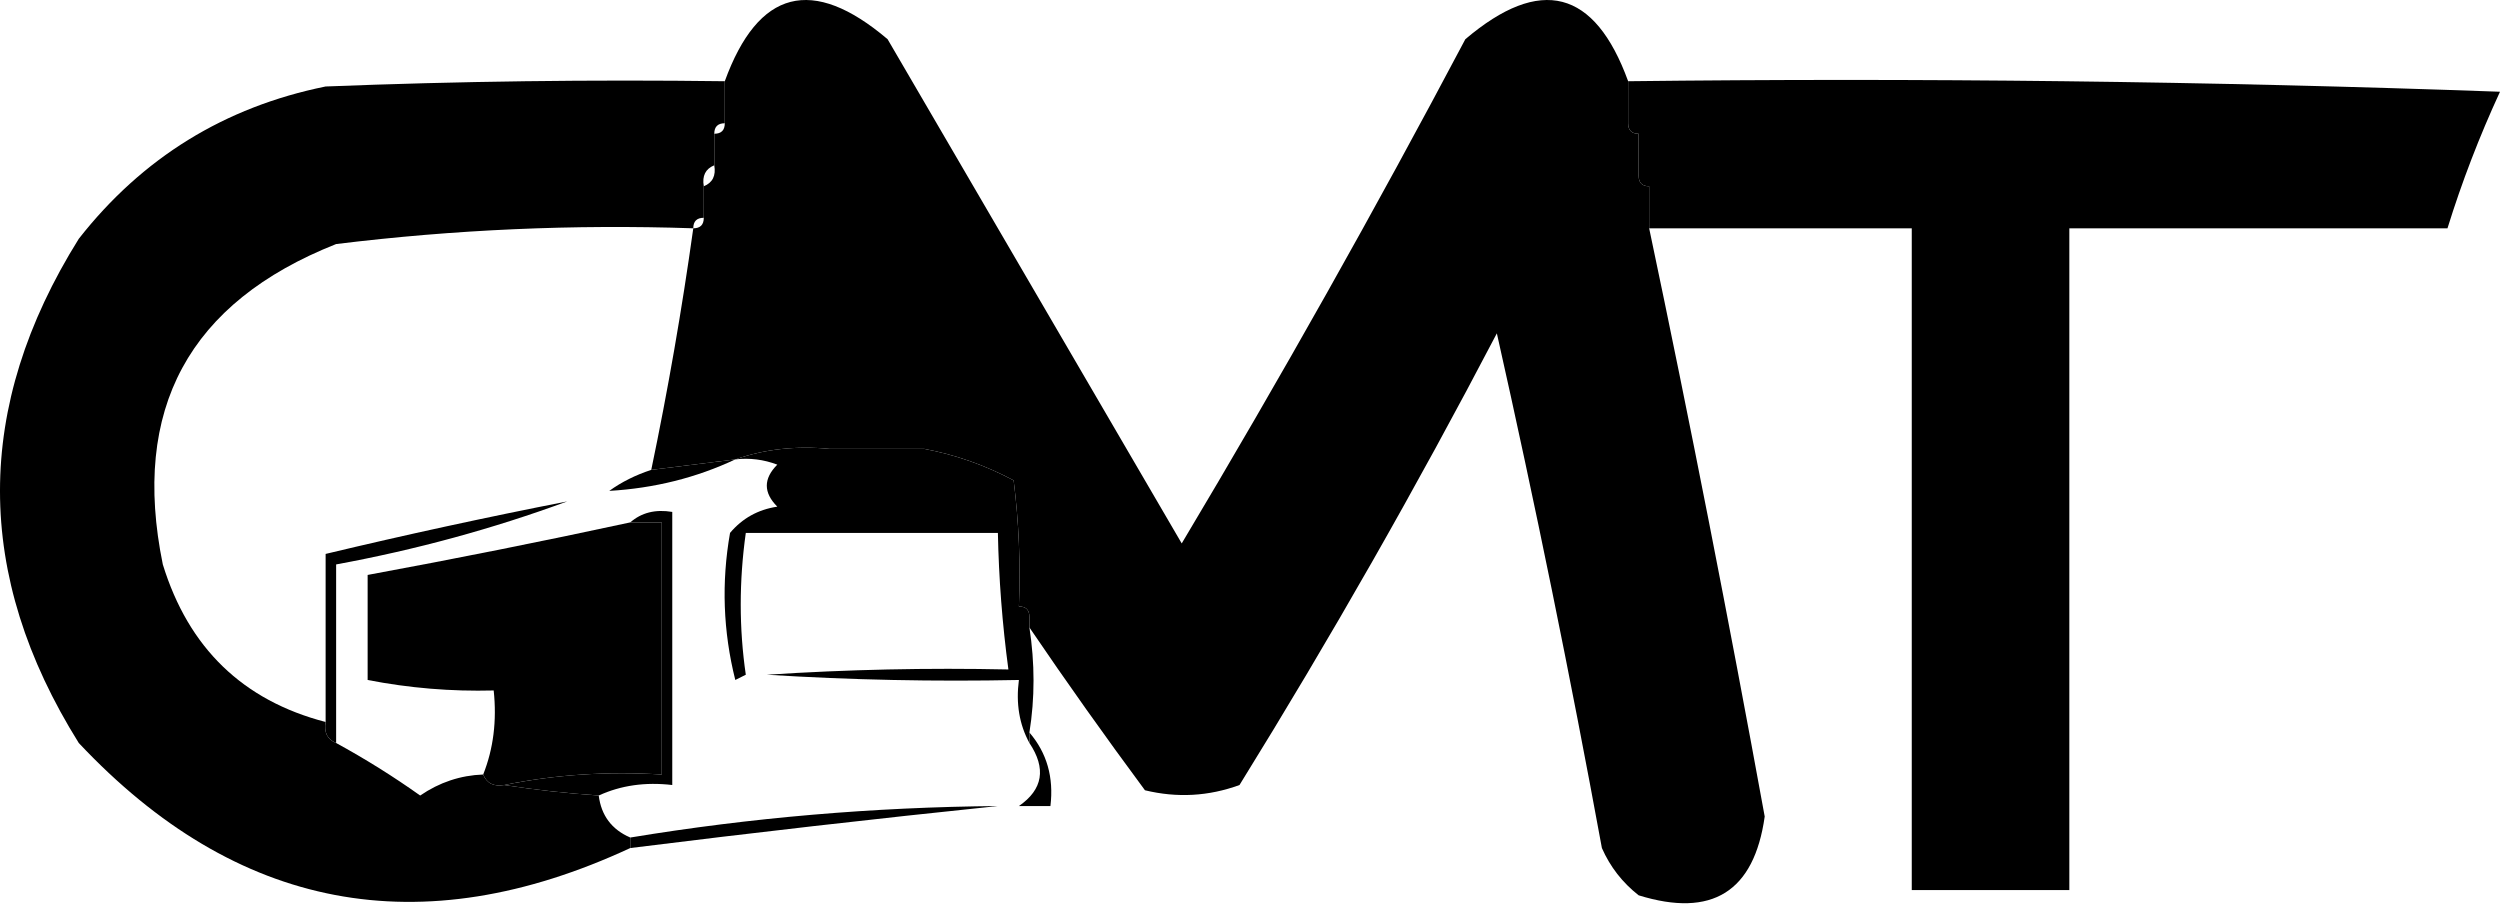
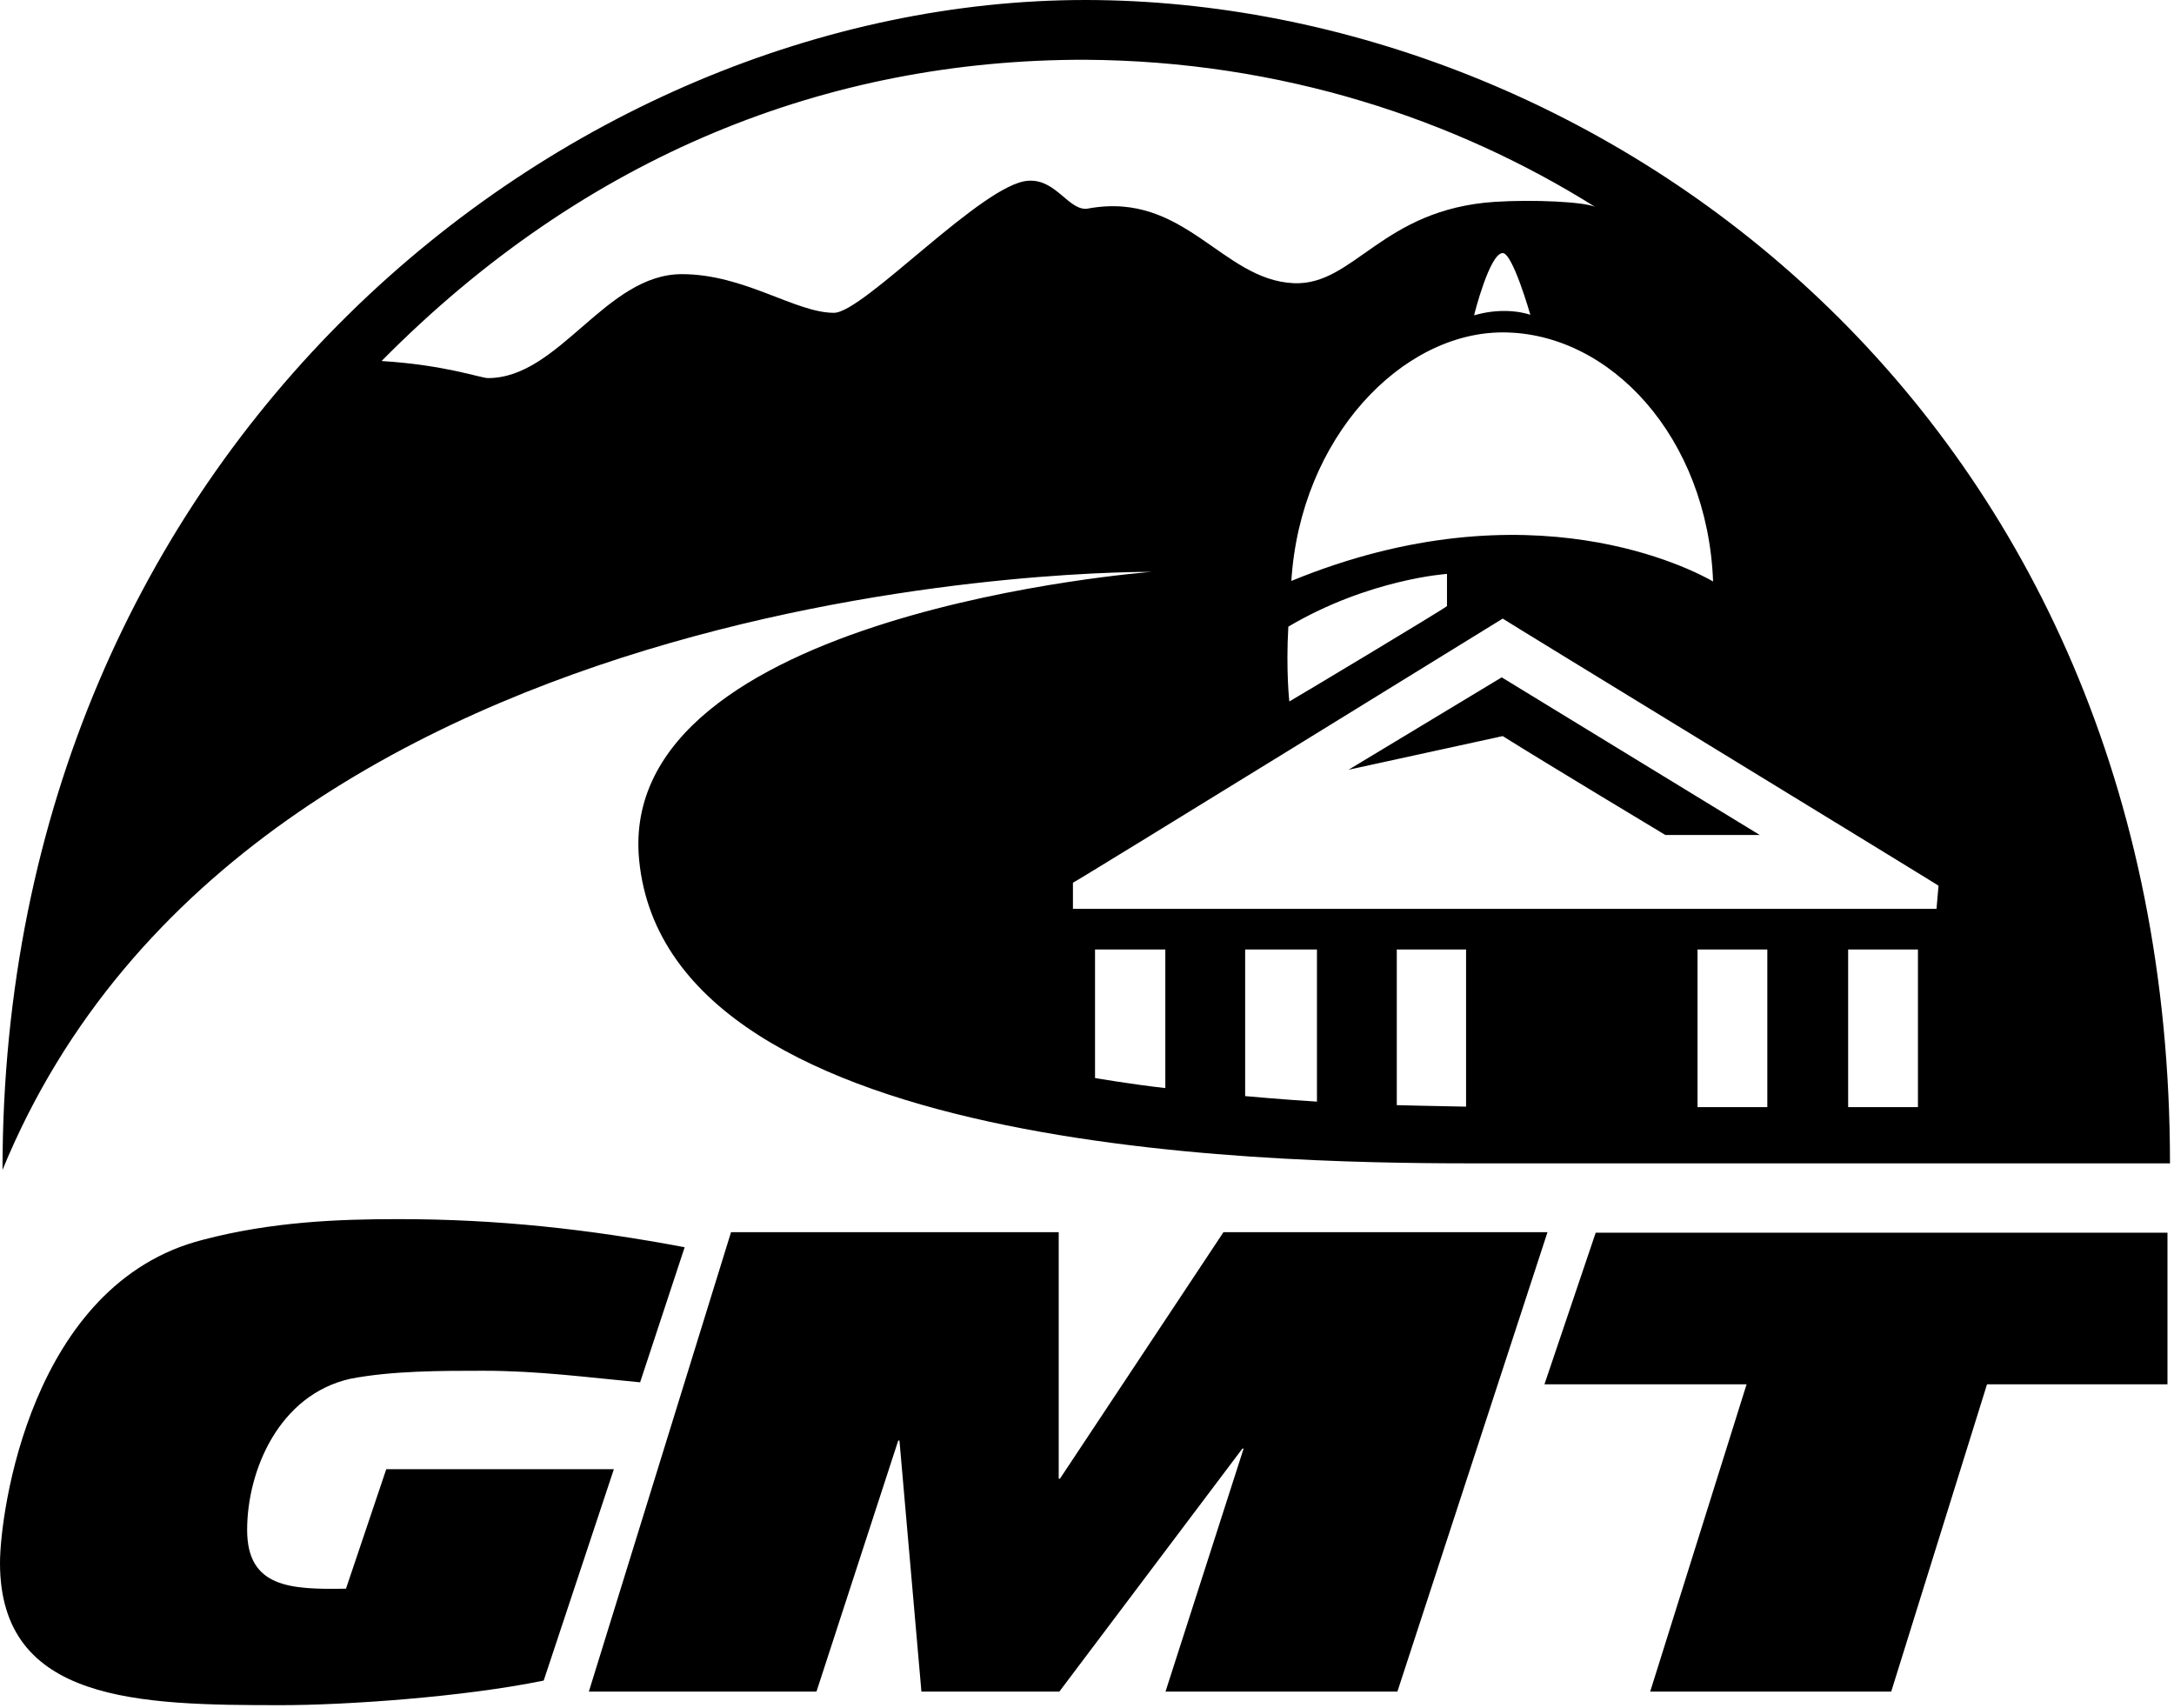
- <svg xmlns="http://www.w3.org/2000/svg" width="128" height="47" viewBox="0 0 128 47" fill="none">
-   <path fill-rule="evenodd" clip-rule="evenodd" d="M83.361 4.159C83.361 4.876 83.361 5.593 83.361 6.311C83.361 6.669 83.54 6.848 83.899 6.848C83.899 7.565 83.899 8.283 83.899 9C83.899 9.358 84.078 9.537 84.437 9.537C84.437 10.255 84.437 10.972 84.437 11.689C86.543 21.678 88.514 31.717 90.353 41.806C89.809 45.66 87.658 47.005 83.899 45.84C83.066 45.187 82.439 44.38 82.017 43.42C80.397 34.596 78.604 25.812 76.639 17.067C72.519 24.95 68.127 32.659 63.462 40.193C61.882 40.771 60.269 40.861 58.622 40.462C56.572 37.694 54.6 34.916 52.706 32.126C52.706 31.946 52.706 31.767 52.706 31.588C52.706 31.229 52.527 31.05 52.168 31.05C52.257 28.891 52.167 26.74 51.899 24.596C50.453 23.824 48.929 23.286 47.328 22.983C46.313 20.775 45.147 18.623 43.832 16.529C43.142 18.634 42.694 20.785 42.487 22.983C40.759 22.816 39.146 22.995 37.647 23.521C36.213 23.7 34.779 23.879 33.344 24.058C34.2 19.96 34.917 15.836 35.496 11.689C35.854 11.689 36.034 11.509 36.034 11.151C36.034 10.613 36.034 10.075 36.034 9.537C36.484 9.354 36.664 8.995 36.571 8.462C36.571 7.924 36.571 7.386 36.571 6.848C36.93 6.848 37.109 6.669 37.109 6.311C37.109 5.593 37.109 4.876 37.109 4.159C38.819 -0.54 41.598 -1.257 45.445 2.008C50.465 10.613 55.485 19.218 60.504 27.823C65.56 19.356 70.4 10.751 75.025 2.008C78.873 -1.257 81.651 -0.54 83.361 4.159ZM47.328 22.983C45.714 22.983 44.101 22.983 42.487 22.983C42.694 20.785 43.142 18.634 43.832 16.529C45.147 18.623 46.313 20.775 47.328 22.983Z" fill="currentColor" />
-   <path fill-rule="evenodd" clip-rule="evenodd" d="M37.109 4.159C37.109 4.876 37.109 5.593 37.109 6.311C36.751 6.311 36.571 6.49 36.571 6.848C36.571 7.386 36.571 7.924 36.571 8.462C36.121 8.646 35.941 9.004 36.034 9.537C36.034 10.075 36.034 10.613 36.034 11.151C35.675 11.151 35.496 11.33 35.496 11.689C29.371 11.482 23.276 11.751 17.21 12.495C9.666 15.484 6.708 20.951 8.336 28.899C9.653 33.175 12.432 35.864 16.672 36.966C16.58 37.499 16.759 37.858 17.21 38.042C18.696 38.853 20.13 39.749 21.513 40.731C22.499 40.056 23.574 39.697 24.739 39.655C24.923 40.106 25.282 40.285 25.815 40.193C27.419 40.442 29.033 40.621 30.655 40.731C30.783 41.755 31.321 42.472 32.269 42.882C32.269 43.061 32.269 43.24 32.269 43.42C21.515 48.415 12.103 46.623 4.034 38.042C-1.345 29.437 -1.345 20.831 4.034 12.226C7.286 8.078 11.499 5.479 16.672 4.428C23.482 4.159 30.294 4.07 37.109 4.159Z" fill="currentColor" />
-   <path fill-rule="evenodd" clip-rule="evenodd" d="M83.361 4.159C98.245 3.98 113.125 4.159 128 4.697C126.944 6.985 126.047 9.316 125.311 11.689C118.857 11.689 112.403 11.689 105.95 11.689C105.95 22.983 105.95 34.277 105.95 45.571C103.261 45.571 100.571 45.571 97.882 45.571C97.882 34.277 97.882 22.983 97.882 11.689C93.401 11.689 88.919 11.689 84.437 11.689C84.437 10.972 84.437 10.255 84.437 9.537C84.078 9.537 83.899 9.358 83.899 9C83.899 8.283 83.899 7.565 83.899 6.848C83.54 6.848 83.361 6.669 83.361 6.311C83.361 5.593 83.361 4.876 83.361 4.159Z" fill="currentColor" />
-   <path fill-rule="evenodd" clip-rule="evenodd" d="M37.647 23.521C39.146 22.995 40.759 22.816 42.487 22.983C44.101 22.983 45.714 22.983 47.328 22.983C48.929 23.286 50.453 23.824 51.899 24.596C52.167 26.74 52.257 28.891 52.168 31.05C52.527 31.05 52.706 31.229 52.706 31.588C52.706 31.767 52.706 31.946 52.706 32.126C52.987 33.958 52.987 35.75 52.706 37.504C52.706 37.683 52.706 37.862 52.706 38.042C52.189 37.093 52.009 36.017 52.168 34.815C47.862 34.904 43.559 34.815 39.261 34.546C43.38 34.277 47.503 34.187 51.63 34.277C51.318 31.959 51.139 29.628 51.092 27.285C46.79 27.285 42.487 27.285 38.185 27.285C37.839 29.752 37.839 32.172 38.185 34.546C38.006 34.636 37.826 34.725 37.647 34.815C37.022 32.324 36.933 29.814 37.378 27.285C38.008 26.536 38.815 26.088 39.798 25.941C39.081 25.224 39.081 24.507 39.798 23.79C39.103 23.526 38.386 23.436 37.647 23.521Z" fill="currentColor" />
-   <path fill-rule="evenodd" clip-rule="evenodd" d="M37.647 23.521C35.657 24.459 33.506 24.997 31.193 25.134C31.823 24.68 32.54 24.321 33.344 24.058C34.779 23.879 36.213 23.7 37.647 23.521Z" fill="currentColor" />
-   <path fill-rule="evenodd" clip-rule="evenodd" d="M32.269 26.747C32.843 26.245 33.56 26.066 34.42 26.21C34.42 30.871 34.42 35.532 34.42 40.193C33.044 40.031 31.789 40.21 30.655 40.731C29.033 40.621 27.419 40.442 25.815 40.193C28.399 39.662 31.089 39.483 33.882 39.655C33.882 35.352 33.882 31.05 33.882 26.747C33.344 26.747 32.807 26.747 32.269 26.747Z" fill="currentColor" />
-   <path fill-rule="evenodd" clip-rule="evenodd" d="M32.269 26.747C32.807 26.747 33.344 26.747 33.882 26.747C33.882 31.05 33.882 35.352 33.882 39.655C31.089 39.483 28.399 39.662 25.815 40.193C25.282 40.285 24.923 40.106 24.739 39.655C25.263 38.339 25.442 36.904 25.277 35.352C23.1 35.409 20.949 35.23 18.823 34.815C18.823 33.022 18.823 31.229 18.823 29.437C23.322 28.608 27.804 27.712 32.269 26.747Z" fill="currentColor" />
-   <path fill-rule="evenodd" clip-rule="evenodd" d="M29.042 25.672C25.245 27.07 21.301 28.146 17.21 28.899C17.21 31.946 17.21 34.994 17.21 38.042C16.759 37.858 16.58 37.499 16.672 36.966C16.672 34.098 16.672 31.229 16.672 28.361C20.777 27.379 24.901 26.483 29.042 25.672Z" fill="currentColor" />
-   <path fill-rule="evenodd" clip-rule="evenodd" d="M52.706 37.504C53.6 38.546 53.959 39.801 53.782 41.269C53.244 41.269 52.706 41.269 52.168 41.269C53.398 40.422 53.577 39.346 52.706 38.042C52.706 37.862 52.706 37.683 52.706 37.504Z" fill="currentColor" />
-   <path fill-rule="evenodd" clip-rule="evenodd" d="M51.092 41.269C44.828 41.918 38.553 42.635 32.269 43.42C32.269 43.24 32.269 43.061 32.269 42.882C38.436 41.863 44.711 41.325 51.092 41.269Z" fill="currentColor" />
+ <svg xmlns="http://www.w3.org/2000/svg" viewBox="0 0 433 340" version="1.1">
+   <g transform="matrix(1,0,0,1,-295.9,-177.9)">
+     <path fill="currentColor" d="M728.1,409.6L592.4,409.6C555.9,409.6 429.1,409.5 423.2,349.2C418.4,299.8 525.2,291.8 525.2,291.8C525.2,291.8 346.1,289.8 296.4,410.9C296.4,266.9 408.6,177.9 512.1,177.9C614.5,178 728.1,259.9 728.1,409.6ZM613.6,219.1C586,201.8 551.3,190 511.8,189.8C461,189.8 412.6,208.6 371.9,249.8C384.7,250.6 391.6,253.2 393.1,253.2C407.3,253.2 416.5,232.5 431.7,232.5C444.2,232.5 454.3,240.2 462,240.2C467.9,240.2 491.7,214.4 500.7,213.9C506.4,213.5 508.9,220.3 512.8,219.4C531.9,216 539.3,233.7 553.6,234.3C565.6,234.8 571.1,219.6 593.6,218.1C601.5,217.6 611.4,218.1 613.6,219.1ZM634,367L634,398.4L647.9,398.4L647.9,367L634,367ZM584.1,292.2C584.1,292.2 568.6,293.2 552.5,302.7C552,311.5 552.7,317.6 552.7,317.6C552.8,317.6 584,298.9 584.1,298.6L584.1,292.2ZM514,367L514,392.6C514,392.6 521.6,393.9 528,394.6L528,367L514,367ZM595.2,228.3C592.6,228.3 589.5,240.6 589.5,240.7C596,238.8 600.7,240.6 600.7,240.6C600.7,240.6 597.2,228.3 595.2,228.3ZM595.2,244.1C575.1,244.1 554.9,265 553.1,293.6C600.8,274 633.4,291.6 637.1,293.7C636,265 616.6,244.1 595.2,244.1ZM664,367L664,398.4L677.9,398.4L677.9,367L664,367ZM574.1,367L574.1,398C574.1,398 581.9,398.2 587.9,398.3L587.9,367L574.1,367ZM543.9,367L543.9,396.2C543.9,396.2 551.6,396.9 558.2,397.3L558.2,367L543.9,367ZM595.2,301.1C595.2,301.1 509.6,353.9 509.6,353.7L509.6,358.9L681.6,358.9L682,354.3C682.5,354.5 595.2,301.2 595.2,301.1ZM595,312.8L646.4,344.2L627.6,344.2C627.6,344.2 604.3,330.2 595.2,324.5L564.5,331.2L595,312.8ZM624.57,514.8L643.773,453.6L603.511,453.6L613.72,423.4L727.6,423.4L727.6,453.6L691.659,453.6L672.578,514.8L624.57,514.8ZM413.183,514.8L441.502,423.3L506.767,423.3L506.767,472.4L507.01,472.4L539.582,423.3L604.118,423.3L574.22,514.8L528.036,514.8L543.593,466.4L543.35,466.4L506.889,514.8L479.421,514.8L475.046,464.8L474.803,464.8L458.517,514.8L413.183,514.8ZM418.166,470.5L404.19,512.6C388.147,515.9 364.69,517.5 351.929,517.5C323.61,517.5 295.9,517 295.9,489.2C295.9,479.2 301.977,433.5 336.372,424.8C350.106,421.2 363.353,420.7 375.264,420.7C395.074,420.7 413.183,422.7 432.265,426.3L423.392,453.2C412.697,452.2 403.096,450.9 392.157,450.9C383.65,450.9 373.927,450.9 365.662,452.5C351.442,455.7 345.123,470.8 345.123,482.6C345.123,494.1 353.752,494.5 364.812,494.3L372.833,470.5L418.166,470.5Z" />
+   </g>
</svg>
